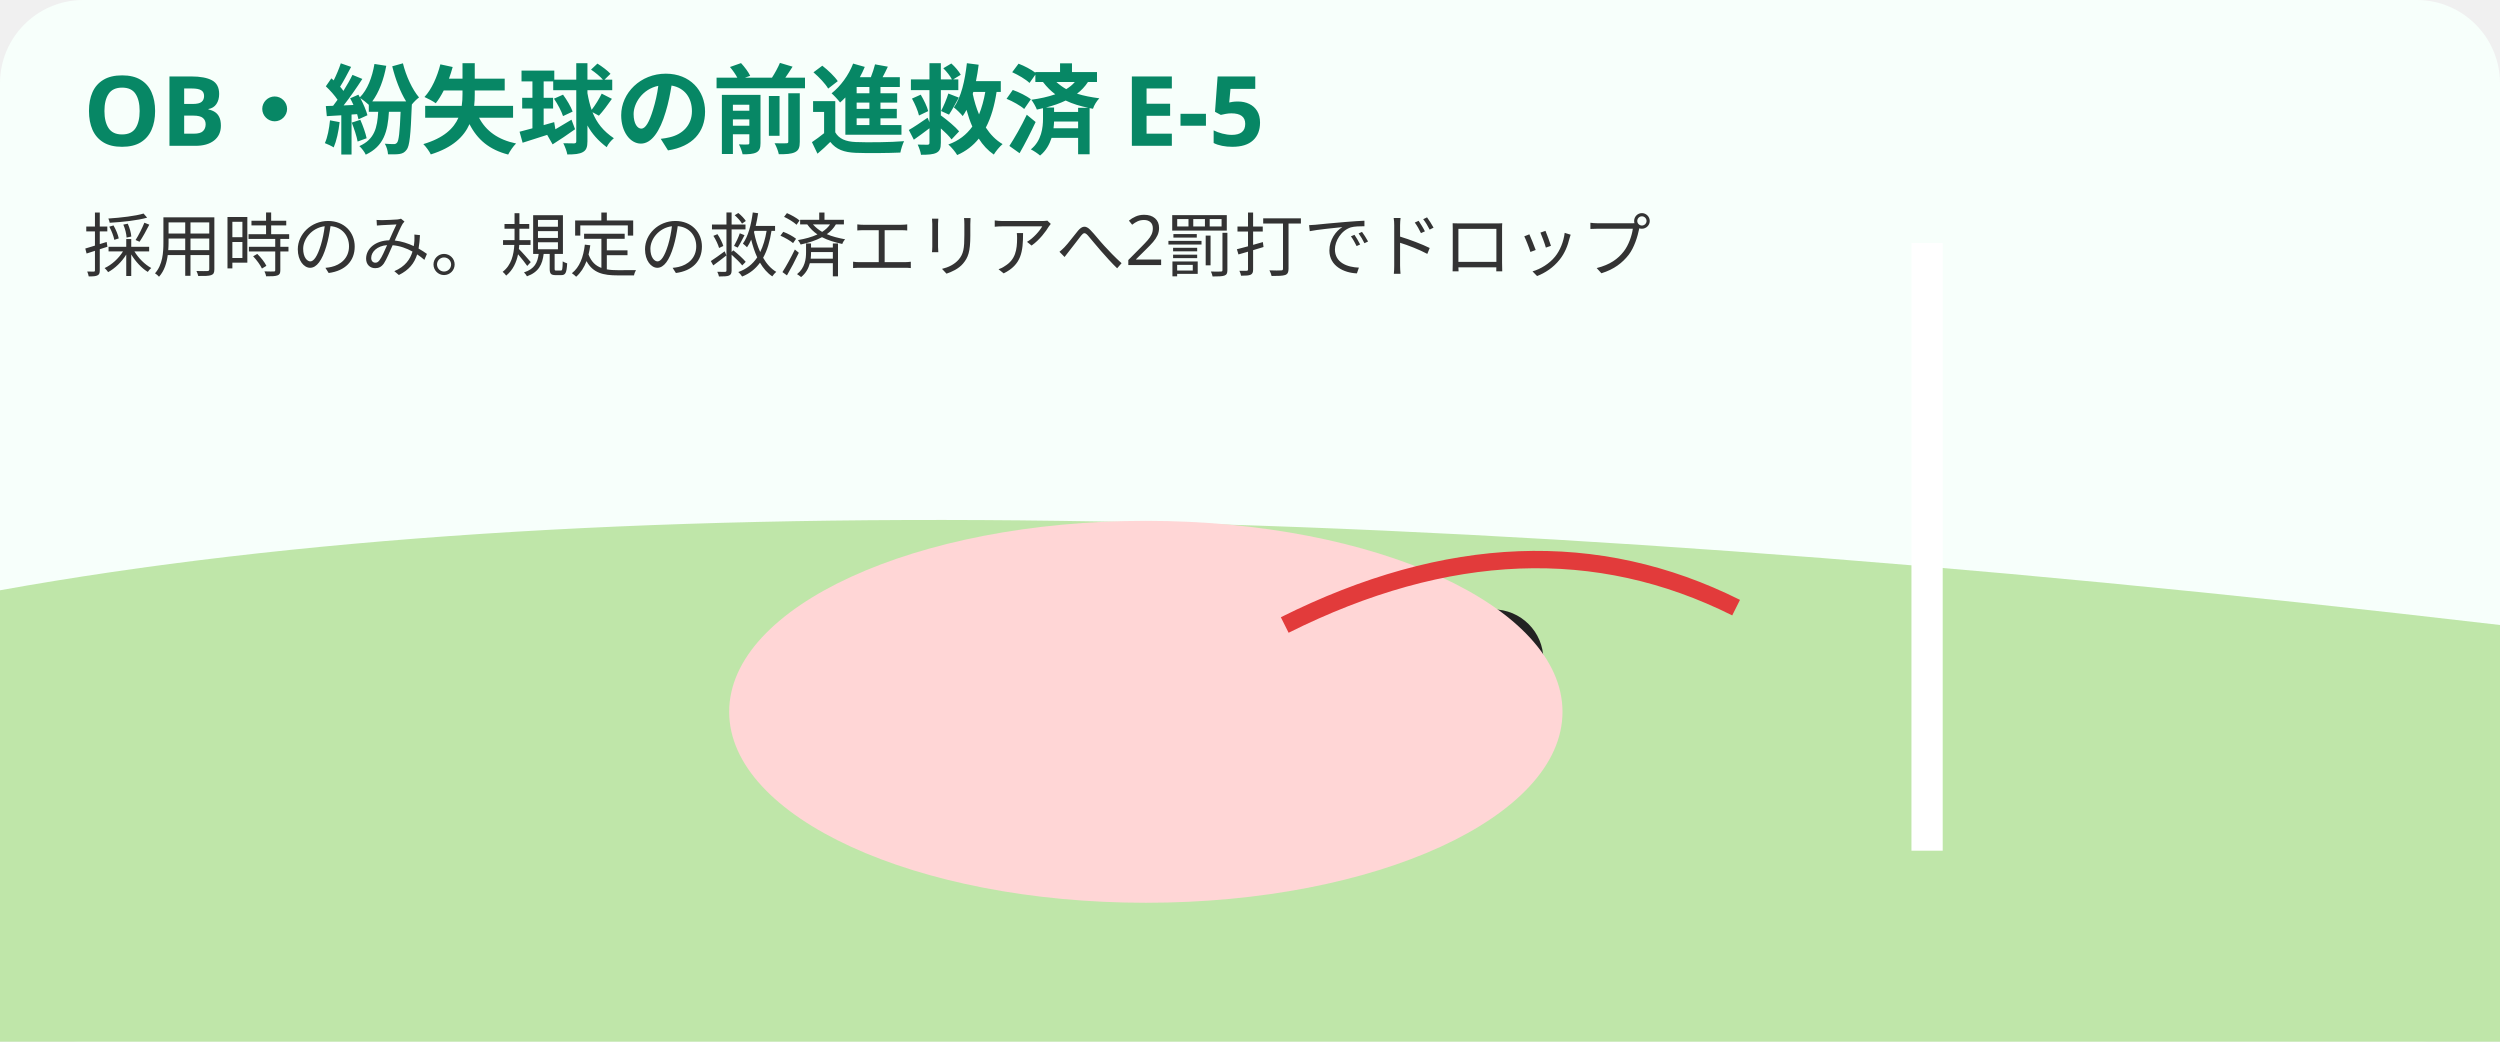
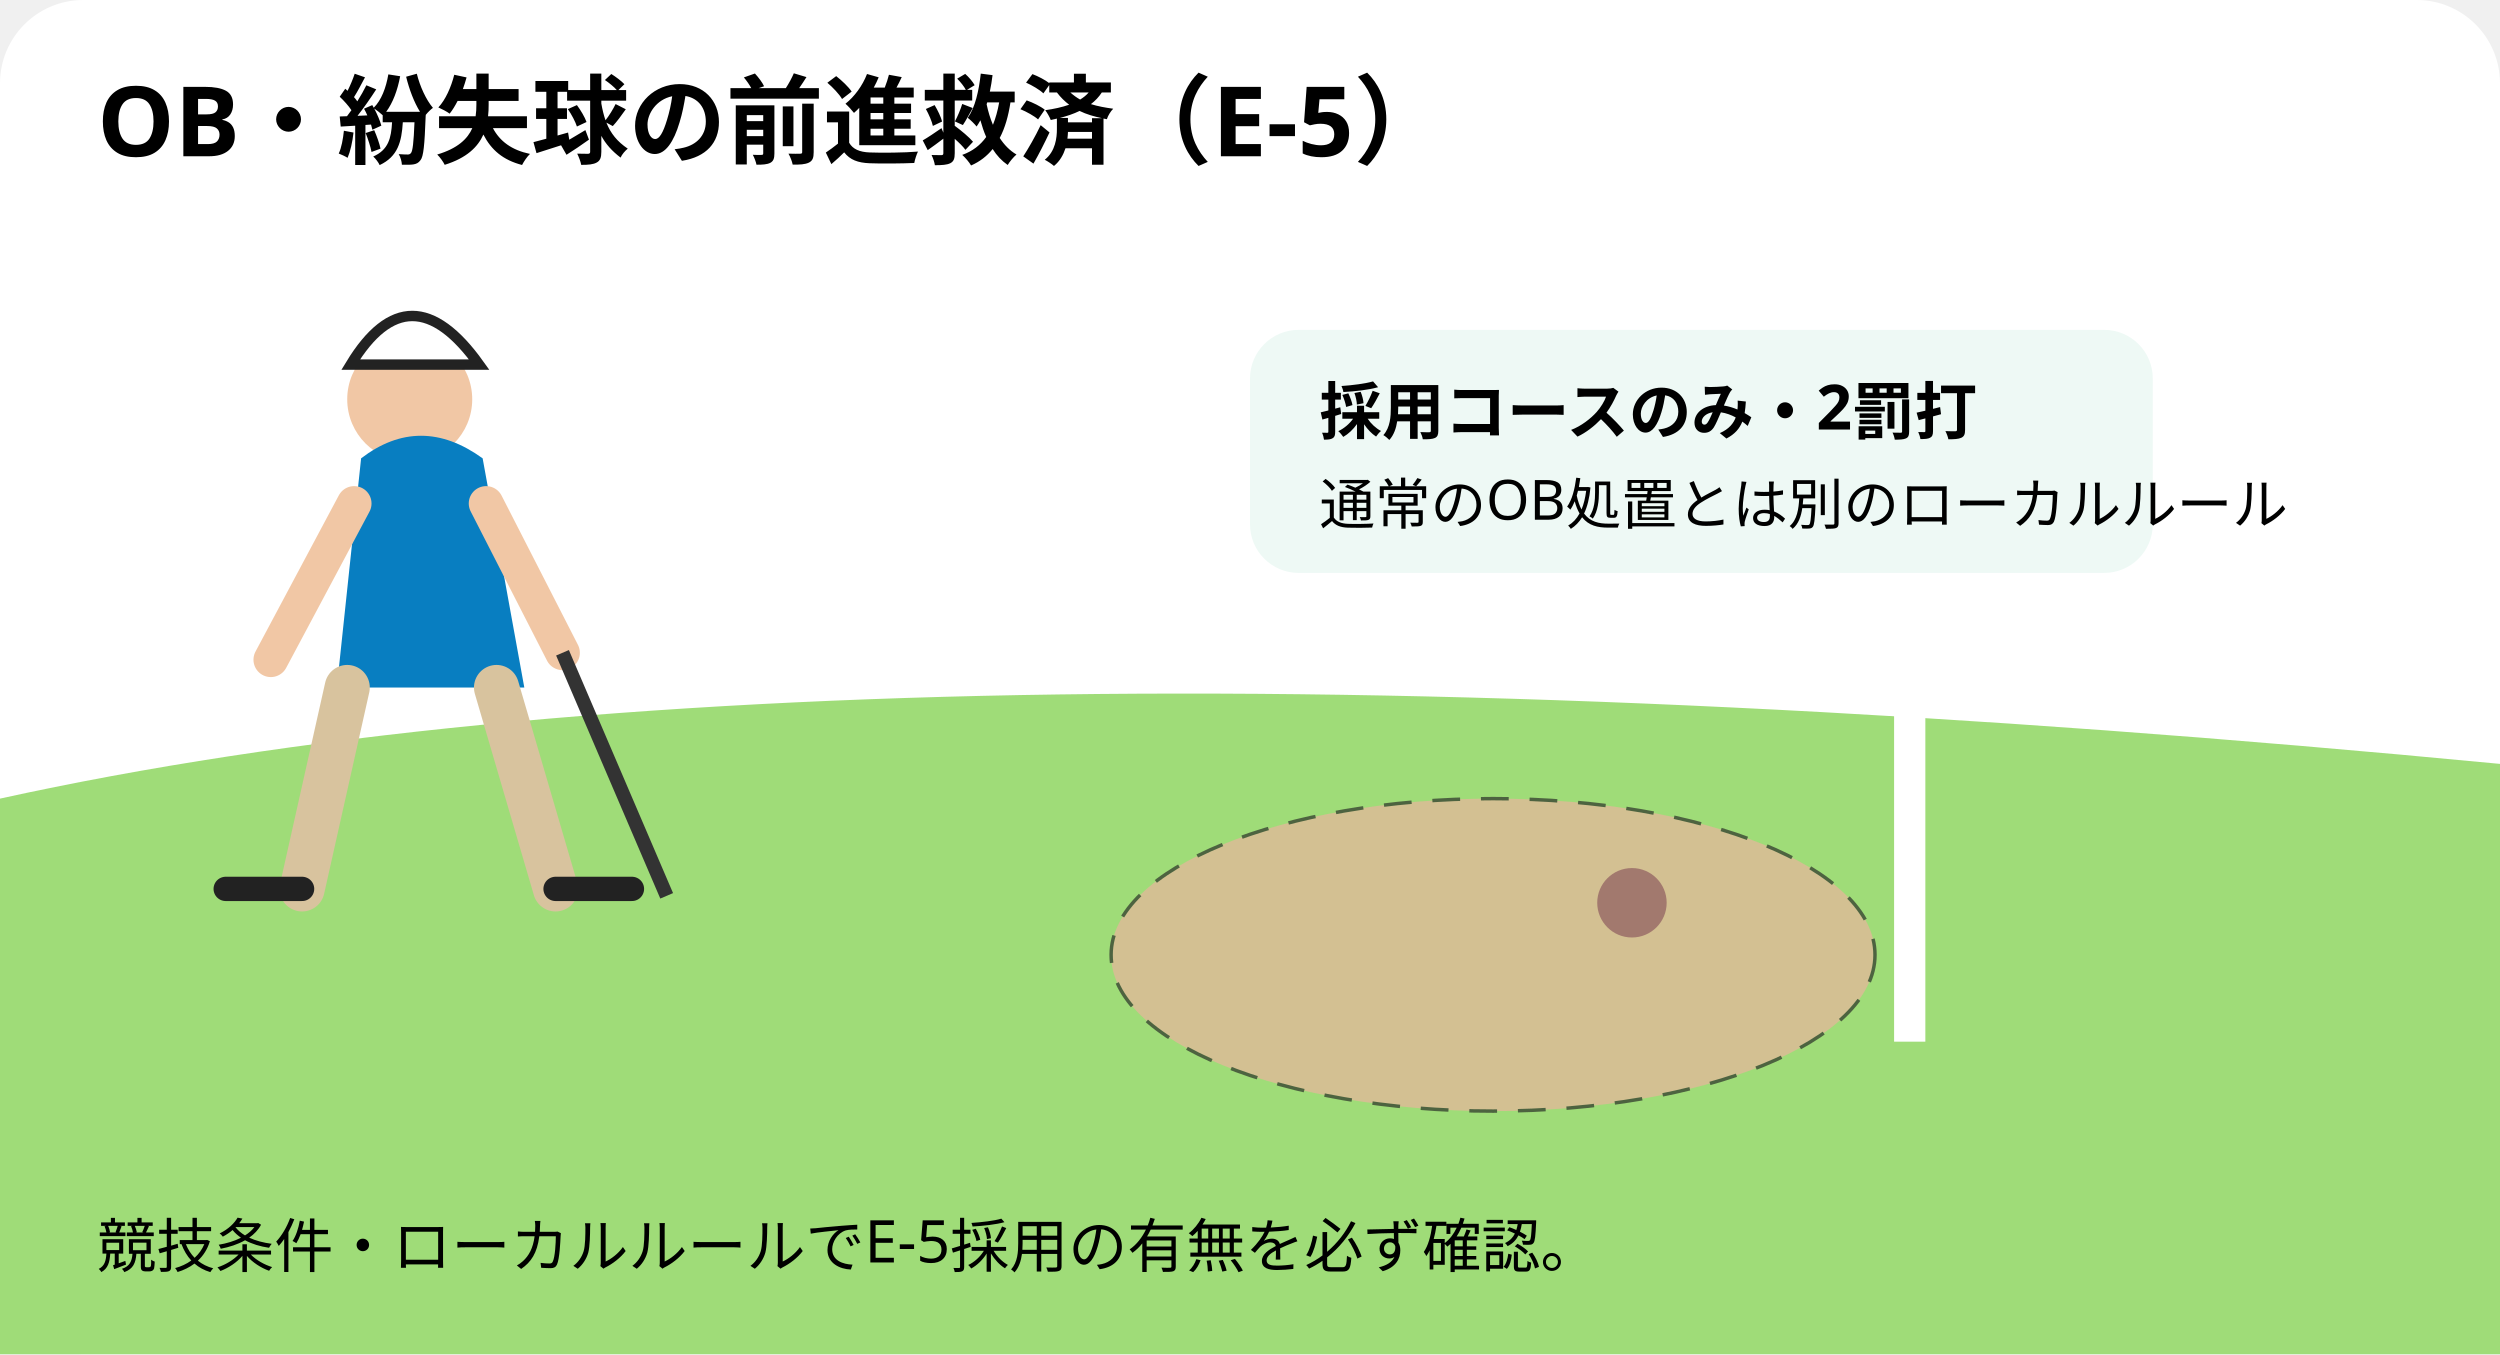
- <svg xmlns="http://www.w3.org/2000/svg" viewBox="0 0 720 300">
-   <rect width="720" height="300" rx="24" fill="#f7fffb" />
-   <path d="M0 170Q250 125 720 180V300H0Z" fill="#bfe6a9" />
-   <line x1="555" y1="70" x2="555" y2="245" stroke="#fff" stroke-width="9" />
-   <circle cx="430" cy="190" r="13" fill="white" stroke="#222" stroke-width="3" />
-   <ellipse cx="330" cy="205" rx="120" ry="55" fill="#ffd6d6" />
-   <path d="M500 175Q440 145 370 180" fill="none" stroke="#e23b3b" stroke-width="5" />
-   <text x="24" y="42" font-family="sans-serif" font-size="28" font-weight="700" fill="#078765">OB・紛失球の前進救済 E-5</text>
-   <text x="24" y="78" font-family="sans-serif" font-size="20" fill="#333">採用時のみ。規定の救済エリアへ2罰打でドロップ</text>
+ <svg xmlns="http://www.w3.org/2000/svg" viewBox="0 0 720 390">
+   <rect width="720" height="390" rx="24" fill="#fff" />
+   <text x="28" y="45" font-family="sans-serif" font-size="28" font-weight="700">OB・紛失球の前進救済（E-5）</text>
+   <path d="M0 230Q250 175 720 220V390H0Z" fill="#9fdc78" />
+   <g aria-label="golfer">
+     <circle cx="118" cy="115" r="18" fill="#f1c7a5" />
+     <path d="M101 105q17-28 37 0z" fill="#fff" stroke="#222" stroke-width="3" />
+     <path d="M104 132q17-13 35 0l12 66h-54z" fill="#087ec1" />
+     <path d="M100 198l-13 58M143 198l17 58" stroke="#d8c39e" stroke-width="13" stroke-linecap="round" />
+     <path d="M87 256h-22M160 256h22" stroke="#222" stroke-width="7" stroke-linecap="round" />
+     <path d="M102 145l-24 45M140 145l22 43" stroke="#f1c7a5" stroke-width="10" stroke-linecap="round" />
+     <path d="M162 188l30 70" stroke="#333" stroke-width="4" />
+   </g>
+   <line x1="550" y1="80" x2="550" y2="300" stroke="#fff" stroke-width="9" />
+   <circle cx="470" cy="260" r="10" fill="#111" />
+   <ellipse cx="430" cy="275" rx="110" ry="45" fill="#efb09f" opacity=".65" stroke="#222" stroke-dasharray="8 6" />
+   <rect x="360" y="95" width="260" height="70" rx="14" fill="#eef9f5" />
+   <text x="380" y="125" font-family="sans-serif" font-size="18" font-weight="700">採用コースのみ・2罰打</text>
+   <text x="380" y="151" font-family="sans-serif" font-size="16">通常のOB処置とは別のローカルルール</text>
+   <text x="28" y="365" font-family="sans-serif" font-size="17">競技条件・ローカルルールでE-5採用の有無を必ず確認。</text>
</svg>
